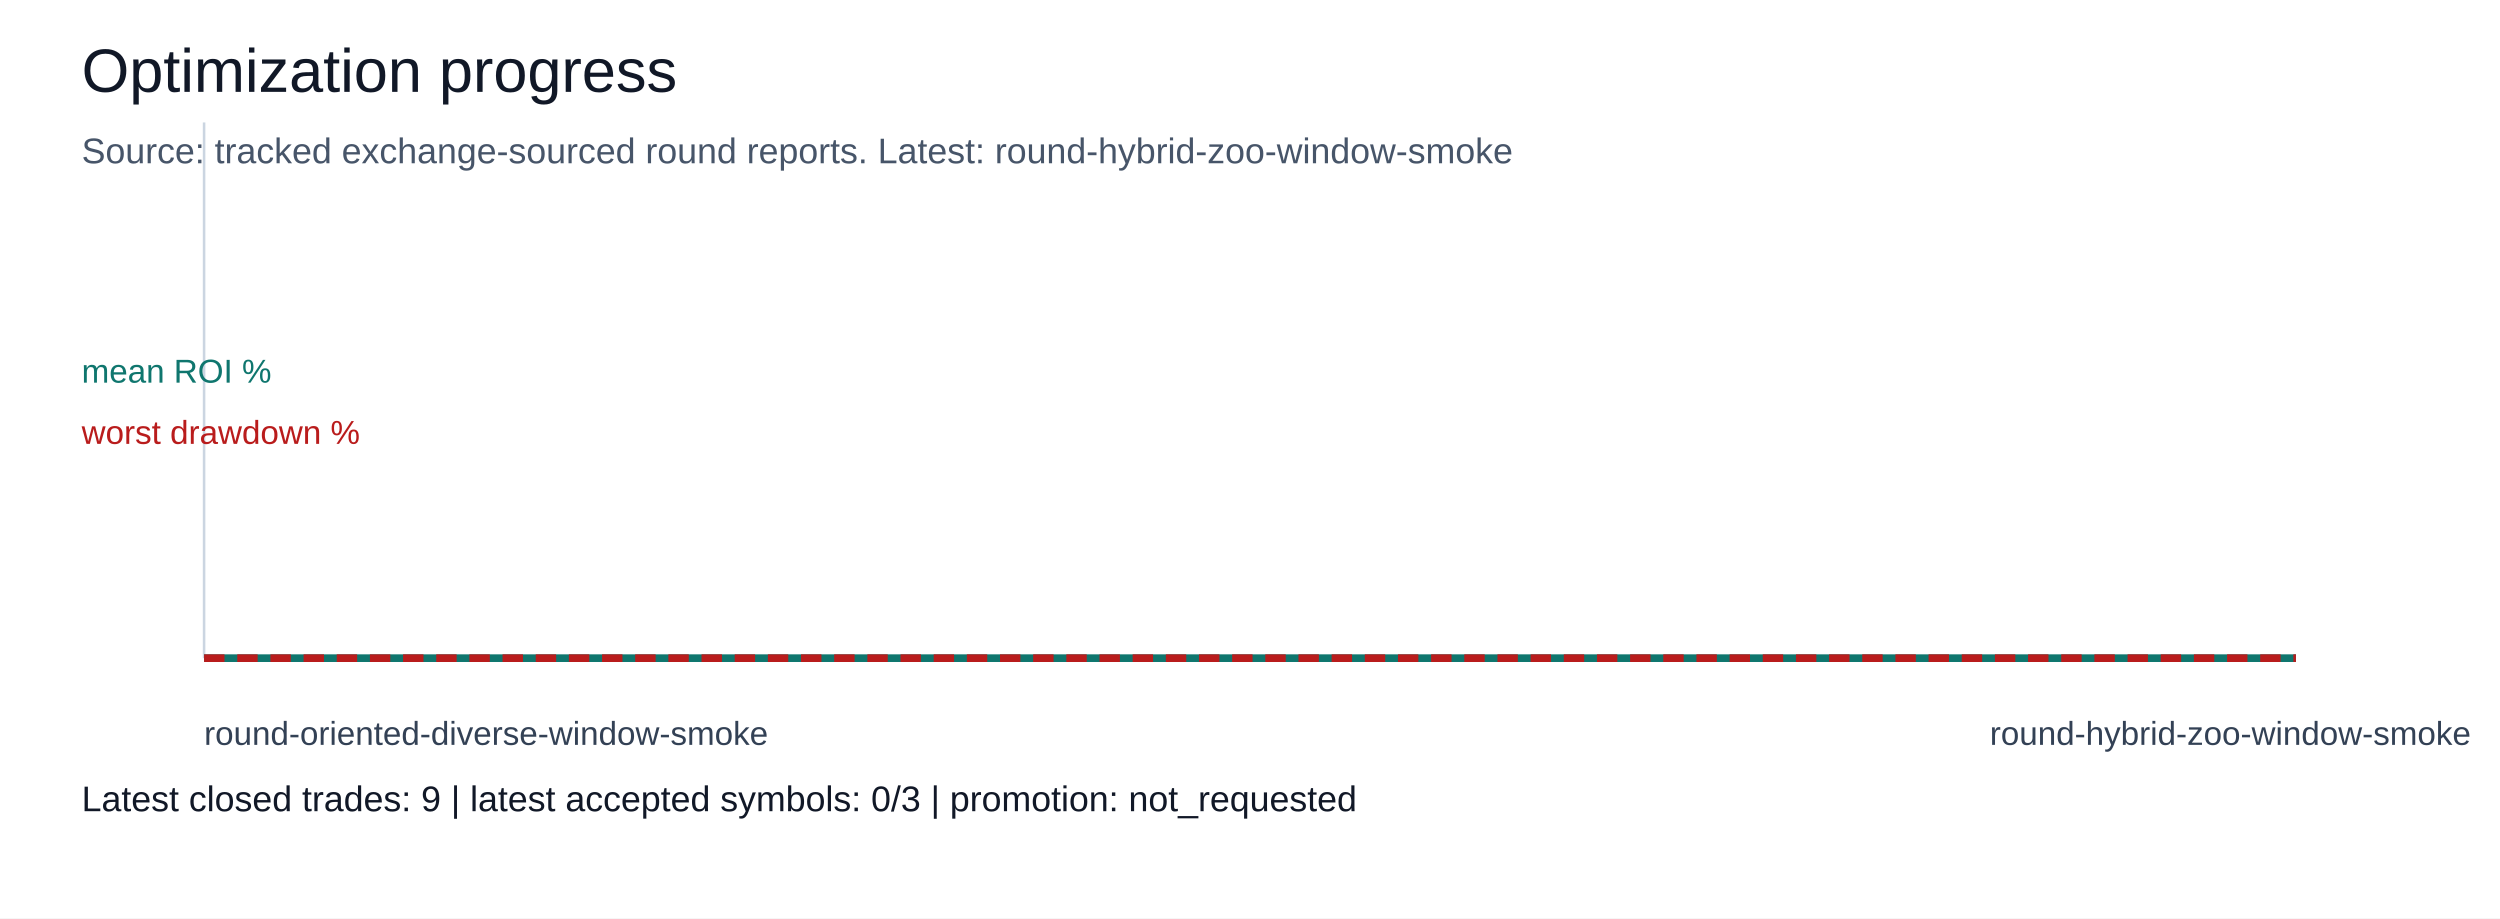
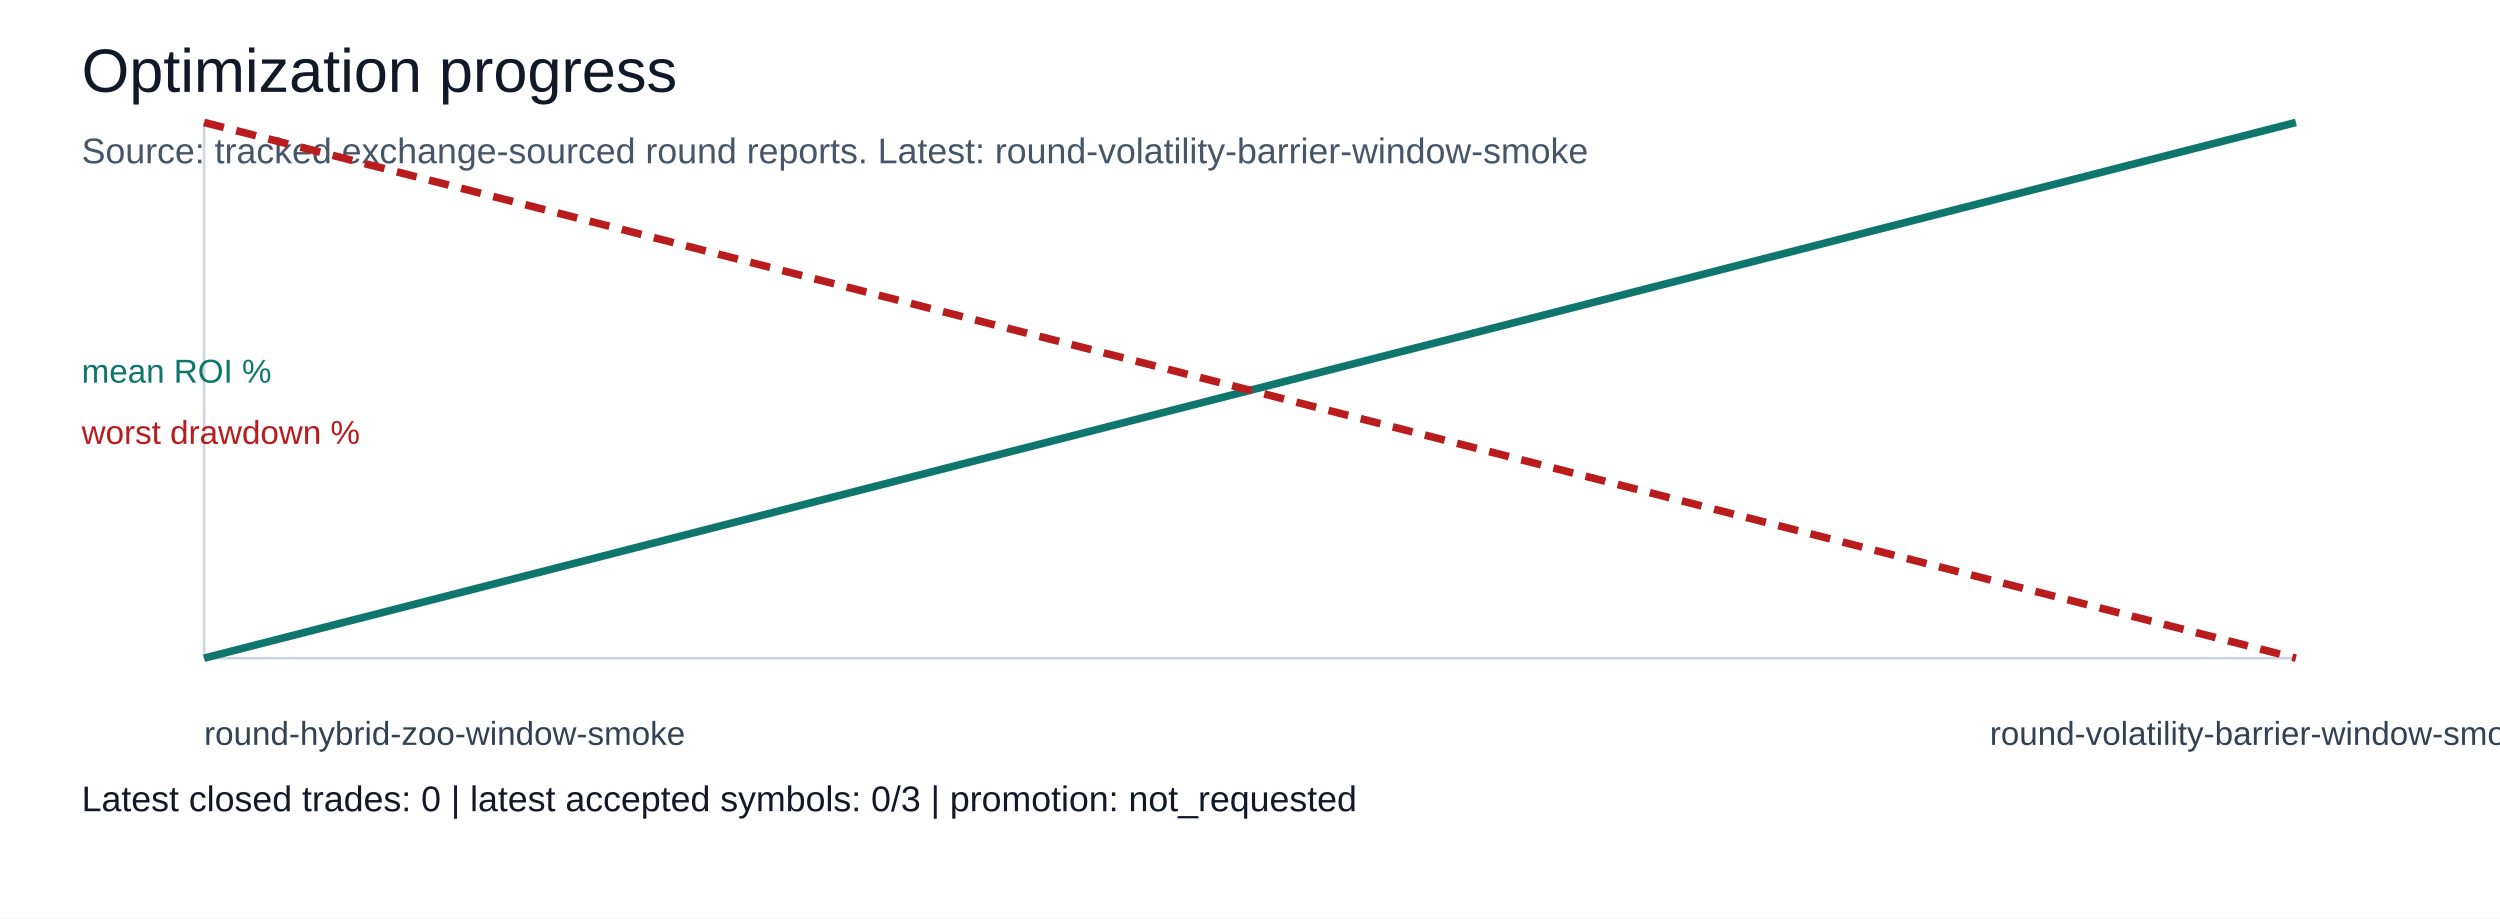
<svg xmlns="http://www.w3.org/2000/svg" width="980" height="360" viewBox="0 0 980 360">
  <rect width="980" height="360" fill="#ffffff" />
  <text x="32" y="36" font-family="Segoe UI, Arial, sans-serif" font-size="24" fill="#111827">Optimization progress</text>
-   <text x="32" y="64" font-family="Segoe UI, Arial, sans-serif" font-size="14" fill="#475569">Source: tracked exchange-sourced round reports. Latest: round-hybrid-zoo-window-smoke</text>
+   <text x="32" y="64" font-family="Segoe UI, Arial, sans-serif" font-size="14" fill="#475569">Source: tracked exchange-sourced round reports. Latest: round-volatility-barrier-window-smoke</text>
  <line x1="80" y1="48" x2="80" y2="258" stroke="#cbd5e1" />
  <line x1="80" y1="258" x2="900" y2="258" stroke="#cbd5e1" />
-   <polyline points="80.00,258.00 490.00,258.00 900.00,258.00" fill="none" stroke="#0f766e" stroke-width="3" />
-   <polyline points="80.00,258.00 490.00,258.00 900.00,258.00" fill="none" stroke="#b91c1c" stroke-width="3" stroke-dasharray="8 5" />
+   <polyline points="80.00,258.00 900.00,48.00" fill="none" stroke="#0f766e" stroke-width="3" />
+   <polyline points="80.00,48.00 900.00,258.00" fill="none" stroke="#b91c1c" stroke-width="3" stroke-dasharray="8 5" />
  <text x="32" y="150" font-family="Segoe UI, Arial, sans-serif" font-size="13" fill="#0f766e">mean ROI %</text>
  <text x="32" y="174" font-family="Segoe UI, Arial, sans-serif" font-size="13" fill="#b91c1c">worst drawdown %</text>
-   <text x="80" y="292" font-family="Segoe UI, Arial, sans-serif" font-size="13" fill="#334155">round-oriented-diverse-window-smoke</text>
-   <text x="780" y="292" font-family="Segoe UI, Arial, sans-serif" font-size="13" fill="#334155">round-hybrid-zoo-window-smoke</text>
-   <text x="32" y="318" font-family="Segoe UI, Arial, sans-serif" font-size="14" fill="#111827">Latest closed trades: 9 | latest accepted symbols: 0/3 | promotion: not_requested</text>
+   <text x="80" y="292" font-family="Segoe UI, Arial, sans-serif" font-size="13" fill="#334155">round-hybrid-zoo-window-smoke</text>
+   <text x="780" y="292" font-family="Segoe UI, Arial, sans-serif" font-size="13" fill="#334155">round-volatility-barrier-window-smoke</text>
+   <text x="32" y="318" font-family="Segoe UI, Arial, sans-serif" font-size="14" fill="#111827">Latest closed trades: 0 | latest accepted symbols: 0/3 | promotion: not_requested</text>
</svg>
